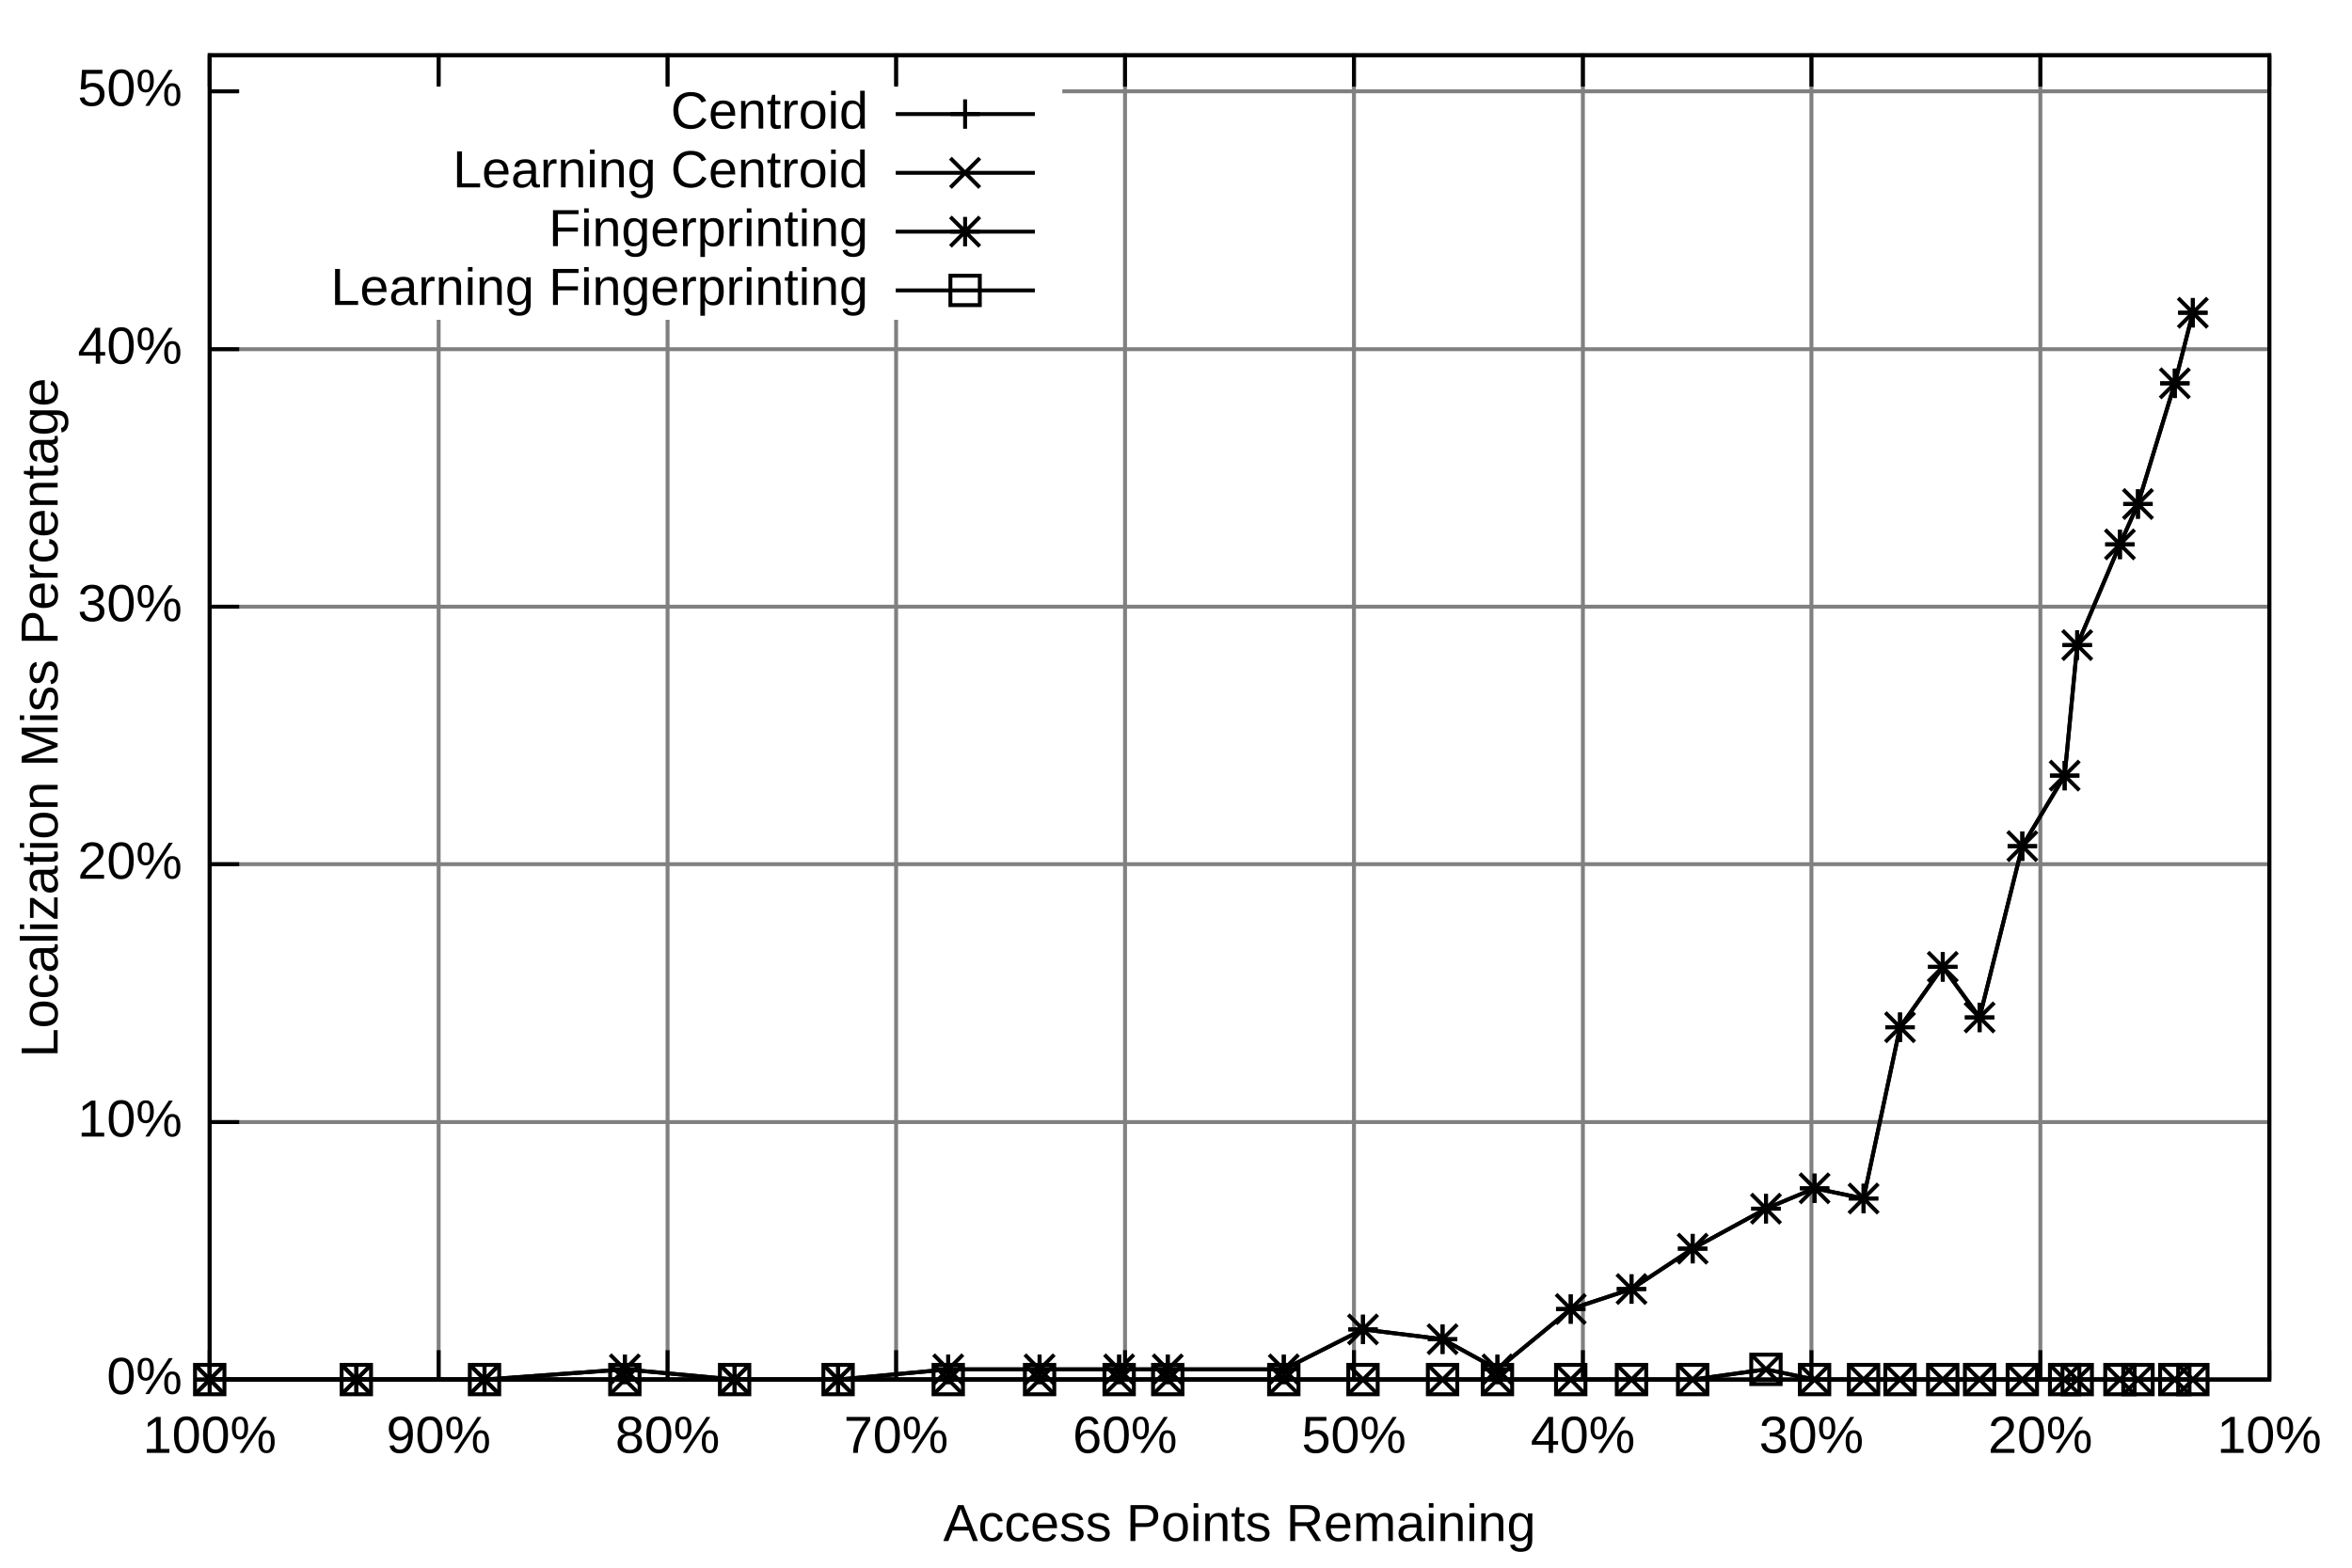
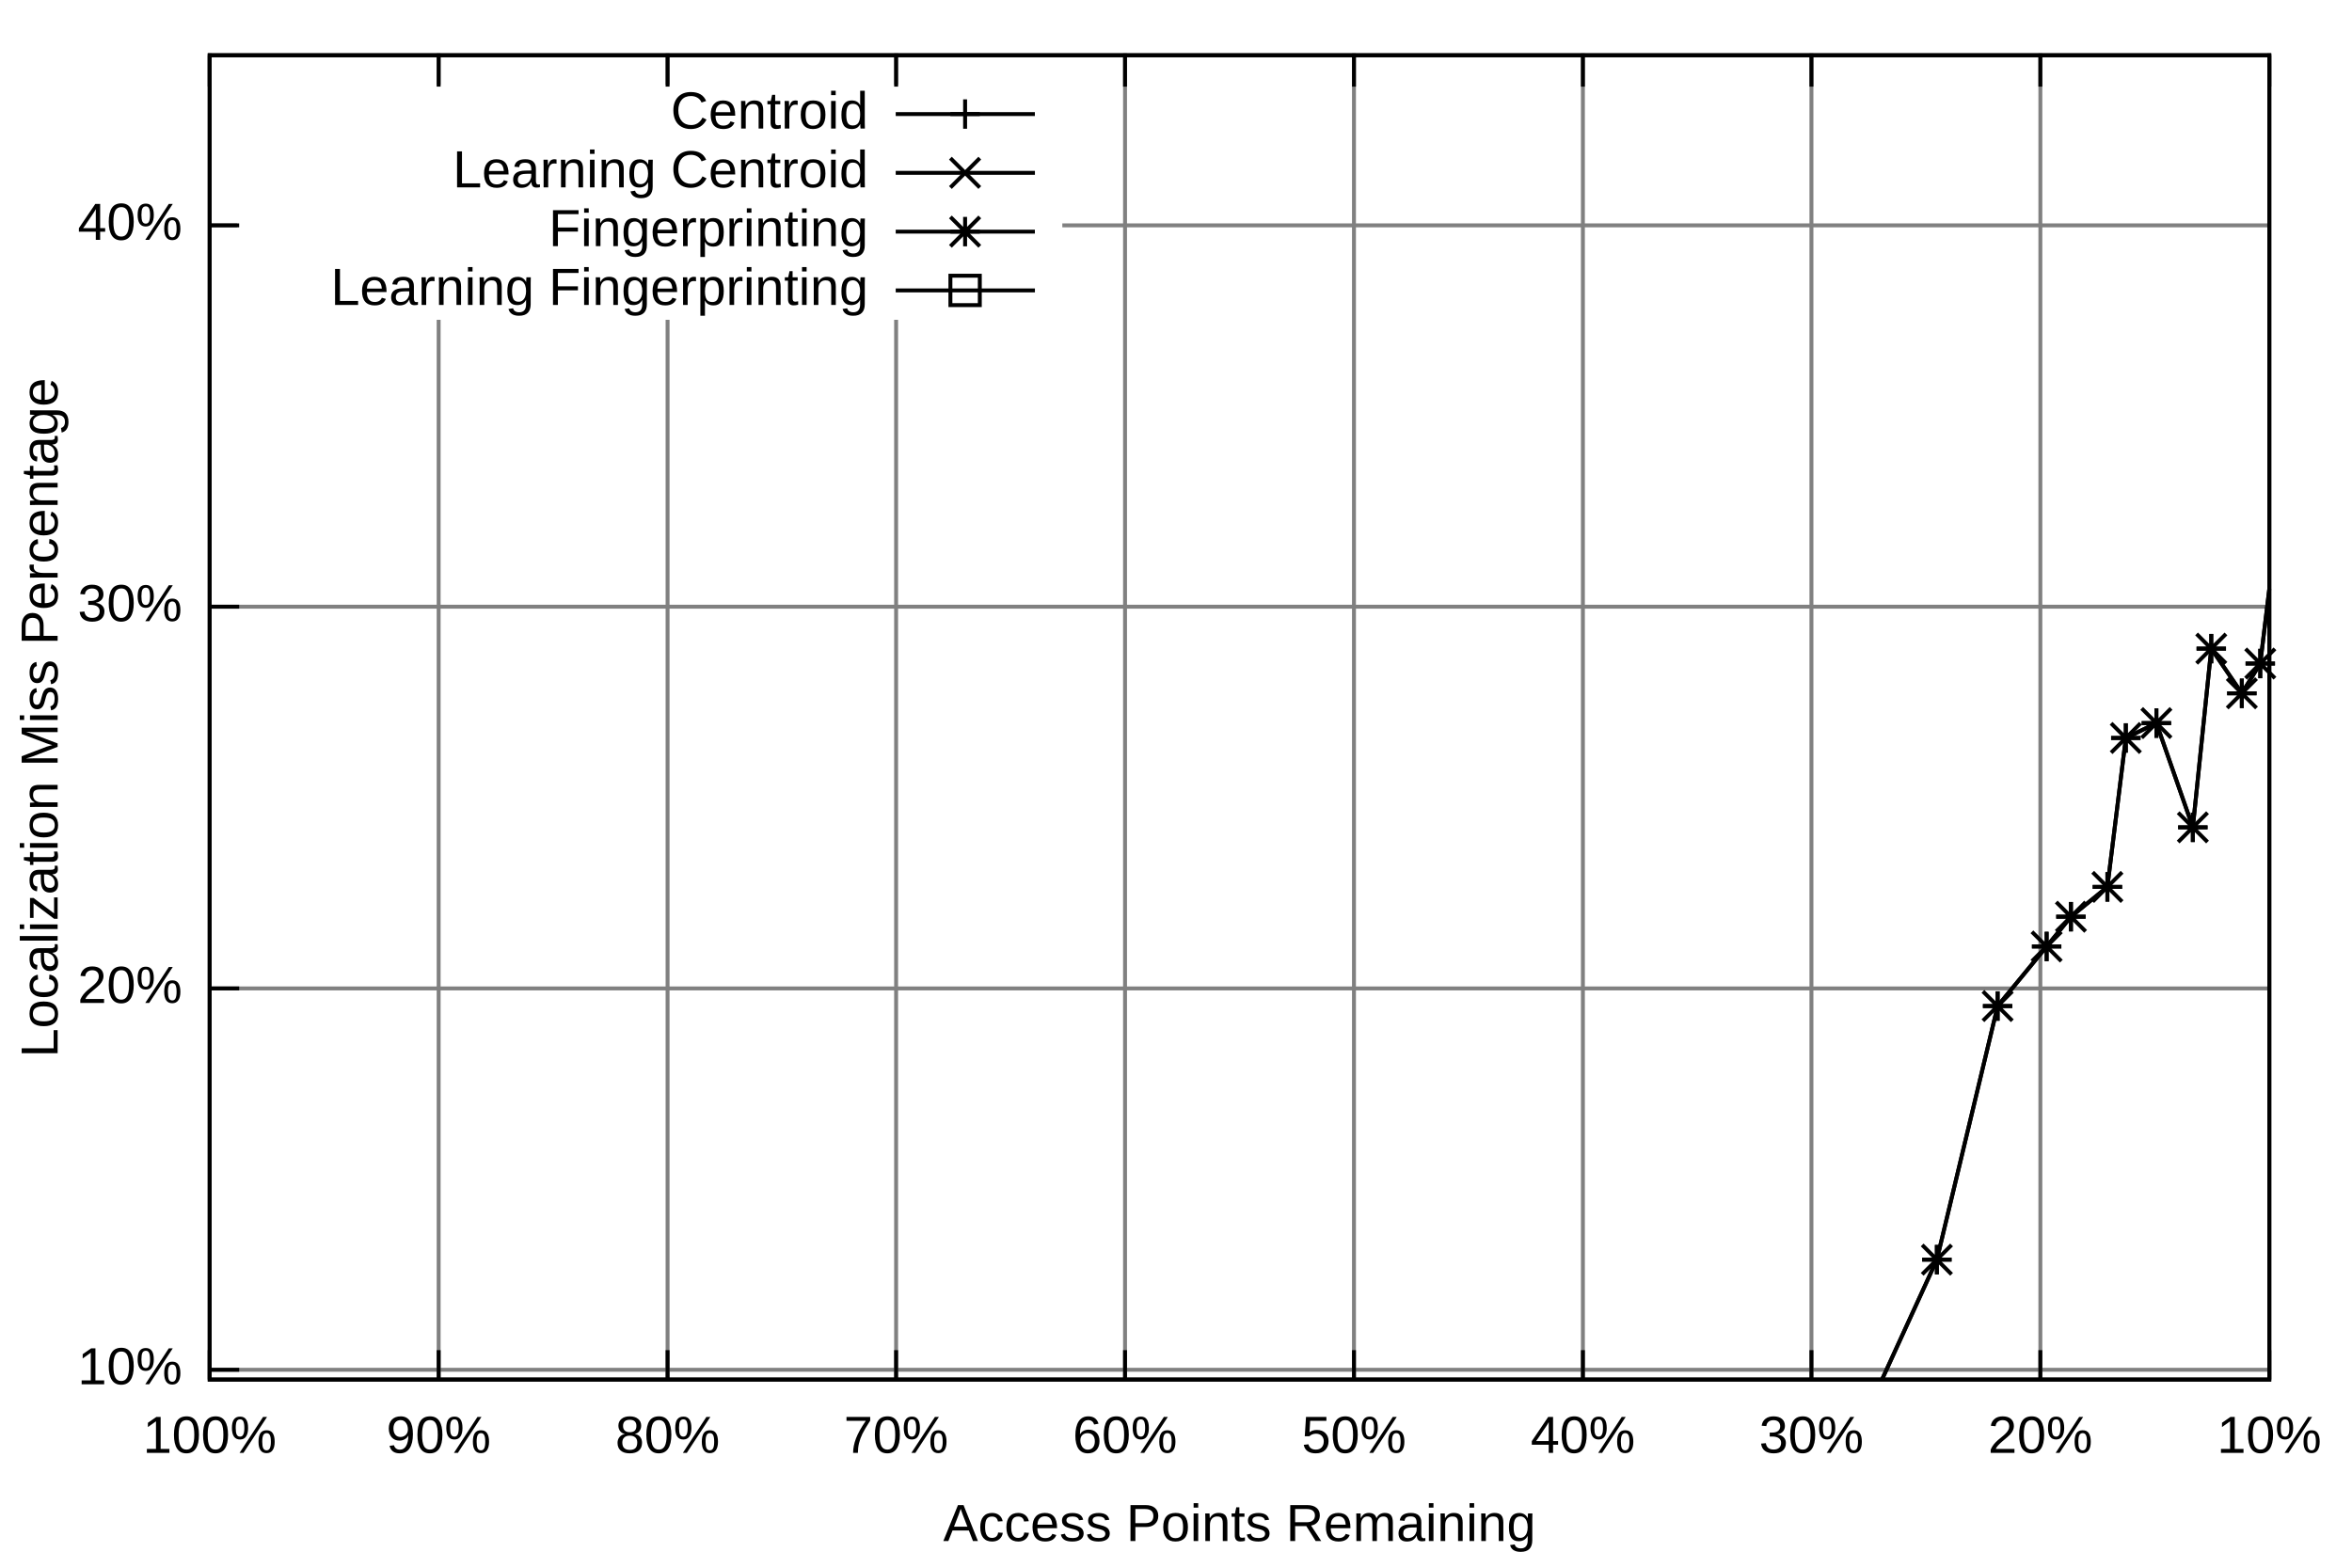
<svg xmlns="http://www.w3.org/2000/svg" xmlns:xlink="http://www.w3.org/1999/xlink" width="600" height="400" viewBox="0 0 600 400">
  <g id="gnuplot_canvas">
    <rect x="0" y="0" width="600" height="400" fill="none" />
    <defs>
      <circle id="gpDot" r="0.5" stroke-width="0.5" />
      <path id="gpPt0" stroke-width="0.267" stroke="currentColor" d="M-1,0 h2 M0,-1 v2" />
      <path id="gpPt1" stroke-width="0.267" stroke="currentColor" d="M-1,-1 L1,1 M1,-1 L-1,1" />
      <path id="gpPt2" stroke-width="0.267" stroke="currentColor" d="M-1,0 L1,0 M0,-1 L0,1 M-1,-1 L1,1 M-1,1 L1,-1" />
      <rect id="gpPt3" stroke-width="0.267" stroke="currentColor" x="-1" y="-1" width="2" height="2" />
      <rect id="gpPt4" stroke-width="0.267" stroke="currentColor" fill="currentColor" x="-1" y="-1" width="2" height="2" />
      <circle id="gpPt5" stroke-width="0.267" stroke="currentColor" cx="0" cy="0" r="1" />
      <use xlink:href="#gpPt5" id="gpPt6" fill="currentColor" stroke="none" />
      <path id="gpPt7" stroke-width="0.267" stroke="currentColor" d="M0,-1.33 L-1.33,0.67 L1.33,0.67 z" />
      <use xlink:href="#gpPt7" id="gpPt8" fill="currentColor" stroke="none" />
      <use xlink:href="#gpPt7" id="gpPt9" stroke="currentColor" transform="rotate(180)" />
      <use xlink:href="#gpPt9" id="gpPt10" fill="currentColor" stroke="none" />
      <use xlink:href="#gpPt3" id="gpPt11" stroke="currentColor" transform="rotate(45)" />
      <use xlink:href="#gpPt11" id="gpPt12" fill="currentColor" stroke="none" />
    </defs>
    <g style="fill:none; color:white; stroke:currentColor; stroke-width:1.00; stroke-linecap:butt; stroke-linejoin:miter">
</g>
    <g style="fill:none; color:black; stroke:currentColor; stroke-width:1.00; stroke-linecap:butt; stroke-linejoin:miter">
</g>
    <g style="fill:none; color:gray; stroke:currentColor; stroke-width:1.00; stroke-linecap:butt; stroke-linejoin:miter">
-       <path class="gridline" d="M53.5,352.0 L578.9,352.0  h0.01" />
-     </g>
-     <g style="fill:none; color:black; stroke:currentColor; stroke-width:1.00; stroke-linecap:butt; stroke-linejoin:miter">
-       <path d="M53.5,352.0 L61.0,352.0  h0.01" />
-       <g transform="translate(46.5,355.7)" style="stroke:none; fill:black; font-family:Arial; font-size:10.00pt; text-anchor:end">
-         <text>0%</text>
-       </g>
-     </g>
-     <g style="fill:none; color:gray; stroke:currentColor; stroke-width:1.00; stroke-linecap:butt; stroke-linejoin:miter">
-       <path class="gridline" d="M53.5,286.3 L578.9,286.3  h0.01" />
-     </g>
-     <g style="fill:none; color:black; stroke:currentColor; stroke-width:1.00; stroke-linecap:butt; stroke-linejoin:miter">
-       <path d="M53.5,286.3 L61.0,286.3  h0.01" />
-       <g transform="translate(46.5,290.0)" style="stroke:none; fill:black; font-family:Arial; font-size:10.00pt; text-anchor:end">
+       <path class="gridline" d="M53.5,349.5 L578.9,349.5  h0.01" />
+     </g>
+     <g style="fill:none; color:black; stroke:currentColor; stroke-width:1.00; stroke-linecap:butt; stroke-linejoin:miter">
+       <path d="M53.5,349.5 L61.0,349.5  h0.01" />
+       <g transform="translate(46.5,353.2)" style="stroke:none; fill:black; font-family:Arial; font-size:10.00pt; text-anchor:end">
        <text>10%</text>
      </g>
    </g>
    <g style="fill:none; color:gray; stroke:currentColor; stroke-width:1.00; stroke-linecap:butt; stroke-linejoin:miter">
-       <path class="gridline" d="M53.5,220.5 L578.9,220.5  h0.01" />
-     </g>
-     <g style="fill:none; color:black; stroke:currentColor; stroke-width:1.00; stroke-linecap:butt; stroke-linejoin:miter">
-       <path d="M53.5,220.5 L61.0,220.5  h0.01" />
-       <g transform="translate(46.5,224.2)" style="stroke:none; fill:black; font-family:Arial; font-size:10.00pt; text-anchor:end">
+       <path class="gridline" d="M53.5,252.2 L578.9,252.2  h0.01" />
+     </g>
+     <g style="fill:none; color:black; stroke:currentColor; stroke-width:1.00; stroke-linecap:butt; stroke-linejoin:miter">
+       <path d="M53.5,252.2 L61.0,252.2  h0.01" />
+       <g transform="translate(46.5,255.9)" style="stroke:none; fill:black; font-family:Arial; font-size:10.00pt; text-anchor:end">
        <text>20%</text>
      </g>
    </g>
    <g style="fill:none; color:gray; stroke:currentColor; stroke-width:1.00; stroke-linecap:butt; stroke-linejoin:miter">
      <path class="gridline" d="M53.5,154.8 L578.9,154.8  h0.01" />
    </g>
    <g style="fill:none; color:black; stroke:currentColor; stroke-width:1.00; stroke-linecap:butt; stroke-linejoin:miter">
      <path d="M53.5,154.8 L61.0,154.8  h0.01" />
      <g transform="translate(46.5,158.5)" style="stroke:none; fill:black; font-family:Arial; font-size:10.00pt; text-anchor:end">
        <text>30%</text>
      </g>
    </g>
    <g style="fill:none; color:gray; stroke:currentColor; stroke-width:1.00; stroke-linecap:butt; stroke-linejoin:miter">
-       <path class="gridline" d="M53.5,89.1 L578.9,89.1  h0.01" />
-     </g>
-     <g style="fill:none; color:black; stroke:currentColor; stroke-width:1.00; stroke-linecap:butt; stroke-linejoin:miter">
-       <path d="M53.5,89.1 L61.0,89.1  h0.01" />
-       <g transform="translate(46.5,92.8)" style="stroke:none; fill:black; font-family:Arial; font-size:10.00pt; text-anchor:end">
+       <path class="gridline" d="M53.5,57.5 L60.5,57.5 M271.0,57.5 L578.9,57.5  h0.01" />
+     </g>
+     <g style="fill:none; color:black; stroke:currentColor; stroke-width:1.00; stroke-linecap:butt; stroke-linejoin:miter">
+       <path d="M53.5,57.5 L61.0,57.5  h0.01" />
+       <g transform="translate(46.5,61.2)" style="stroke:none; fill:black; font-family:Arial; font-size:10.00pt; text-anchor:end">
        <text>40%</text>
-       </g>
-     </g>
-     <g style="fill:none; color:gray; stroke:currentColor; stroke-width:1.00; stroke-linecap:butt; stroke-linejoin:miter">
-       <path class="gridline" d="M53.5,23.3 L60.5,23.3 M271.0,23.3 L578.9,23.3  h0.01" />
-     </g>
-     <g style="fill:none; color:black; stroke:currentColor; stroke-width:1.00; stroke-linecap:butt; stroke-linejoin:miter">
-       <path d="M53.5,23.3 L61.0,23.3  h0.01" />
-       <g transform="translate(46.5,27.0)" style="stroke:none; fill:black; font-family:Arial; font-size:10.00pt; text-anchor:end">
-         <text>50%</text>
      </g>
    </g>
    <g style="fill:none; color:gray; stroke:currentColor; stroke-width:1.00; stroke-linecap:butt; stroke-linejoin:miter">
      <path class="gridline" d="M578.9,352.0 L578.9,14.1  h0.01" />
    </g>
    <g style="fill:none; color:black; stroke:currentColor; stroke-width:1.00; stroke-linecap:butt; stroke-linejoin:miter">
      <path d="M578.9,352.0 L578.9,344.5 M578.9,14.1 L578.9,21.6  h0.01" />
      <g transform="translate(578.9,370.7)" style="stroke:none; fill:black; font-family:Arial; font-size:10.00pt; text-anchor:middle">
        <text>10%</text>
      </g>
    </g>
    <g style="fill:none; color:gray; stroke:currentColor; stroke-width:1.00; stroke-linecap:butt; stroke-linejoin:miter">
      <path class="gridline" d="M520.5,352.0 L520.5,14.1  h0.01" />
    </g>
    <g style="fill:none; color:black; stroke:currentColor; stroke-width:1.00; stroke-linecap:butt; stroke-linejoin:miter">
      <path d="M520.5,352.0 L520.5,344.5 M520.5,14.1 L520.5,21.6  h0.01" />
      <g transform="translate(520.5,370.7)" style="stroke:none; fill:black; font-family:Arial; font-size:10.00pt; text-anchor:middle">
        <text>20%</text>
      </g>
    </g>
    <g style="fill:none; color:gray; stroke:currentColor; stroke-width:1.00; stroke-linecap:butt; stroke-linejoin:miter">
      <path class="gridline" d="M462.1,352.0 L462.1,14.1  h0.01" />
    </g>
    <g style="fill:none; color:black; stroke:currentColor; stroke-width:1.00; stroke-linecap:butt; stroke-linejoin:miter">
      <path d="M462.1,352.0 L462.1,344.5 M462.1,14.1 L462.1,21.6  h0.01" />
      <g transform="translate(462.1,370.7)" style="stroke:none; fill:black; font-family:Arial; font-size:10.00pt; text-anchor:middle">
        <text>30%</text>
      </g>
    </g>
    <g style="fill:none; color:gray; stroke:currentColor; stroke-width:1.00; stroke-linecap:butt; stroke-linejoin:miter">
      <path class="gridline" d="M403.8,352.0 L403.8,14.1  h0.01" />
    </g>
    <g style="fill:none; color:black; stroke:currentColor; stroke-width:1.00; stroke-linecap:butt; stroke-linejoin:miter">
      <path d="M403.8,352.0 L403.8,344.5 M403.8,14.1 L403.8,21.6  h0.01" />
      <g transform="translate(403.8,370.7)" style="stroke:none; fill:black; font-family:Arial; font-size:10.00pt; text-anchor:middle">
        <text>40%</text>
      </g>
    </g>
    <g style="fill:none; color:gray; stroke:currentColor; stroke-width:1.00; stroke-linecap:butt; stroke-linejoin:miter">
      <path class="gridline" d="M345.4,352.0 L345.4,14.1  h0.01" />
    </g>
    <g style="fill:none; color:black; stroke:currentColor; stroke-width:1.00; stroke-linecap:butt; stroke-linejoin:miter">
      <path d="M345.4,352.0 L345.4,344.5 M345.4,14.1 L345.4,21.6  h0.01" />
      <g transform="translate(345.4,370.7)" style="stroke:none; fill:black; font-family:Arial; font-size:10.00pt; text-anchor:middle">
        <text>50%</text>
      </g>
    </g>
    <g style="fill:none; color:gray; stroke:currentColor; stroke-width:1.00; stroke-linecap:butt; stroke-linejoin:miter">
      <path class="gridline" d="M287.0,352.0 L287.0,14.1  h0.01" />
    </g>
    <g style="fill:none; color:black; stroke:currentColor; stroke-width:1.00; stroke-linecap:butt; stroke-linejoin:miter">
      <path d="M287.0,352.0 L287.0,344.5 M287.0,14.1 L287.0,21.6  h0.01" />
      <g transform="translate(287.0,370.7)" style="stroke:none; fill:black; font-family:Arial; font-size:10.00pt; text-anchor:middle">
        <text>60%</text>
      </g>
    </g>
    <g style="fill:none; color:gray; stroke:currentColor; stroke-width:1.00; stroke-linecap:butt; stroke-linejoin:miter">
      <path class="gridline" d="M228.6,352.0 L228.6,81.6 M228.6,21.6 L228.6,14.1  h0.01" />
    </g>
    <g style="fill:none; color:black; stroke:currentColor; stroke-width:1.00; stroke-linecap:butt; stroke-linejoin:miter">
      <path d="M228.6,352.0 L228.6,344.5 M228.6,14.1 L228.6,21.6  h0.01" />
      <g transform="translate(228.6,370.7)" style="stroke:none; fill:black; font-family:Arial; font-size:10.00pt; text-anchor:middle">
        <text>70%</text>
      </g>
    </g>
    <g style="fill:none; color:gray; stroke:currentColor; stroke-width:1.00; stroke-linecap:butt; stroke-linejoin:miter">
      <path class="gridline" d="M170.3,352.0 L170.3,81.6 M170.3,21.6 L170.3,14.1  h0.01" />
    </g>
    <g style="fill:none; color:black; stroke:currentColor; stroke-width:1.00; stroke-linecap:butt; stroke-linejoin:miter">
      <path d="M170.3,352.0 L170.3,344.5 M170.3,14.1 L170.3,21.6  h0.01" />
      <g transform="translate(170.3,370.7)" style="stroke:none; fill:black; font-family:Arial; font-size:10.00pt; text-anchor:middle">
        <text>80%</text>
      </g>
    </g>
    <g style="fill:none; color:gray; stroke:currentColor; stroke-width:1.00; stroke-linecap:butt; stroke-linejoin:miter">
      <path class="gridline" d="M111.9,352.0 L111.9,81.6 M111.9,21.6 L111.9,14.1  h0.01" />
    </g>
    <g style="fill:none; color:black; stroke:currentColor; stroke-width:1.00; stroke-linecap:butt; stroke-linejoin:miter">
      <path d="M111.9,352.0 L111.9,344.5 M111.9,14.1 L111.9,21.6  h0.01" />
      <g transform="translate(111.9,370.7)" style="stroke:none; fill:black; font-family:Arial; font-size:10.00pt; text-anchor:middle">
        <text>90%</text>
      </g>
    </g>
    <g style="fill:none; color:gray; stroke:currentColor; stroke-width:1.00; stroke-linecap:butt; stroke-linejoin:miter">
      <path class="gridline" d="M53.5,352.0 L53.5,14.1  h0.01" />
    </g>
    <g style="fill:none; color:black; stroke:currentColor; stroke-width:1.00; stroke-linecap:butt; stroke-linejoin:miter">
      <path d="M53.5,352.0 L53.5,344.5 M53.5,14.1 L53.5,21.6  h0.01" />
      <g transform="translate(53.5,370.7)" style="stroke:none; fill:black; font-family:Arial; font-size:10.00pt; text-anchor:middle">
        <text>100%</text>
      </g>
      <path d="M53.5,14.1 L53.5,352.0 L578.9,352.0 L578.9,14.1 L53.5,14.1 Z  h0.01" />
      <g transform="translate(14.7,183.1) rotate(270)" style="stroke:none; fill:black; font-family:Arial; font-size:10.00pt; text-anchor:middle">
        <text>Localization Miss Percentage</text>
      </g>
      <g transform="translate(316.2,393.2)" style="stroke:none; fill:black; font-family:Arial; font-size:10.00pt; text-anchor:middle">
        <text>Access Points Remaining</text>
      </g>
    </g>
    <g id="gnuplot_plot_1">
      <g style="fill:none; color:red; stroke:currentColor; stroke-width:1.00; stroke-linecap:butt; stroke-linejoin:miter">
        <g transform="translate(221.5,32.8)" style="stroke:none; fill:black; font-family:Arial; font-size:10.00pt; text-anchor:end">
          <text>Centroid</text>
        </g>
-         <path stroke="rgb(  0,   0,   0)" d="M228.5,29.1 L264.0,29.1 M53.5,352.0 L90.9,352.0 L123.6,352.0 L159.4,349.4 L187.4,352.0 L213.8,352.0    L241.9,349.4 L265.2,349.4 L285.5,349.4 L297.9,349.4 L327.5,349.4 L347.7,339.2 L368.0,341.7 L382.0,349.4    L400.7,334.0 L416.2,328.9 L431.8,318.6 L450.5,308.4 L462.9,303.2 L475.4,305.8 L484.7,262.1 L495.6,246.7    L505.0,259.6 L515.9,215.9 L526.7,197.9 L529.9,164.6 L540.8,138.9 L545.4,128.6 L554.8,97.8 L559.4,79.8     h0.01" />
-         <use xlink:href="#gpPt0" transform="translate(53.5,352.0) scale(3.75)" color="rgb(  0,   0,   0)" />
-         <use xlink:href="#gpPt0" transform="translate(90.9,352.0) scale(3.75)" color="rgb(  0,   0,   0)" />
-         <use xlink:href="#gpPt0" transform="translate(123.6,352.0) scale(3.75)" color="rgb(  0,   0,   0)" />
-         <use xlink:href="#gpPt0" transform="translate(159.4,349.4) scale(3.75)" color="rgb(  0,   0,   0)" />
-         <use xlink:href="#gpPt0" transform="translate(187.4,352.0) scale(3.75)" color="rgb(  0,   0,   0)" />
-         <use xlink:href="#gpPt0" transform="translate(213.8,352.0) scale(3.75)" color="rgb(  0,   0,   0)" />
-         <use xlink:href="#gpPt0" transform="translate(241.9,349.4) scale(3.75)" color="rgb(  0,   0,   0)" />
-         <use xlink:href="#gpPt0" transform="translate(265.2,349.4) scale(3.75)" color="rgb(  0,   0,   0)" />
-         <use xlink:href="#gpPt0" transform="translate(285.5,349.4) scale(3.75)" color="rgb(  0,   0,   0)" />
-         <use xlink:href="#gpPt0" transform="translate(297.9,349.4) scale(3.75)" color="rgb(  0,   0,   0)" />
-         <use xlink:href="#gpPt0" transform="translate(327.5,349.4) scale(3.75)" color="rgb(  0,   0,   0)" />
-         <use xlink:href="#gpPt0" transform="translate(347.7,339.2) scale(3.75)" color="rgb(  0,   0,   0)" />
-         <use xlink:href="#gpPt0" transform="translate(368.0,341.7) scale(3.75)" color="rgb(  0,   0,   0)" />
-         <use xlink:href="#gpPt0" transform="translate(382.0,349.4) scale(3.75)" color="rgb(  0,   0,   0)" />
-         <use xlink:href="#gpPt0" transform="translate(400.7,334.0) scale(3.75)" color="rgb(  0,   0,   0)" />
-         <use xlink:href="#gpPt0" transform="translate(416.2,328.9) scale(3.75)" color="rgb(  0,   0,   0)" />
-         <use xlink:href="#gpPt0" transform="translate(431.8,318.6) scale(3.75)" color="rgb(  0,   0,   0)" />
-         <use xlink:href="#gpPt0" transform="translate(450.5,308.4) scale(3.75)" color="rgb(  0,   0,   0)" />
-         <use xlink:href="#gpPt0" transform="translate(462.9,303.2) scale(3.75)" color="rgb(  0,   0,   0)" />
-         <use xlink:href="#gpPt0" transform="translate(475.4,305.8) scale(3.75)" color="rgb(  0,   0,   0)" />
-         <use xlink:href="#gpPt0" transform="translate(484.7,262.1) scale(3.75)" color="rgb(  0,   0,   0)" />
-         <use xlink:href="#gpPt0" transform="translate(495.6,246.7) scale(3.75)" color="rgb(  0,   0,   0)" />
-         <use xlink:href="#gpPt0" transform="translate(505.0,259.6) scale(3.75)" color="rgb(  0,   0,   0)" />
-         <use xlink:href="#gpPt0" transform="translate(515.9,215.9) scale(3.75)" color="rgb(  0,   0,   0)" />
-         <use xlink:href="#gpPt0" transform="translate(526.7,197.9) scale(3.75)" color="rgb(  0,   0,   0)" />
-         <use xlink:href="#gpPt0" transform="translate(529.9,164.6) scale(3.75)" color="rgb(  0,   0,   0)" />
-         <use xlink:href="#gpPt0" transform="translate(540.8,138.9) scale(3.75)" color="rgb(  0,   0,   0)" />
-         <use xlink:href="#gpPt0" transform="translate(545.4,128.6) scale(3.75)" color="rgb(  0,   0,   0)" />
-         <use xlink:href="#gpPt0" transform="translate(554.8,97.8) scale(3.75)" color="rgb(  0,   0,   0)" />
-         <use xlink:href="#gpPt0" transform="translate(559.4,79.8) scale(3.75)" color="rgb(  0,   0,   0)" />
+         <path stroke="rgb(  0,   0,   0)" d="M228.5,29.1 L264.0,29.1 M480.1,352.0 L494.1,321.4 L509.6,256.7 L522.1,241.5 L528.3,233.9 L537.6,226.3    L542.3,188.3 L550.1,184.5 L559.4,211.1 L564.1,165.5 L571.9,176.9 L576.6,169.3 L578.9,150.3  h0.01" />
+         <use xlink:href="#gpPt0" transform="translate(494.1,321.4) scale(3.75)" color="rgb(  0,   0,   0)" />
+         <use xlink:href="#gpPt0" transform="translate(509.6,256.7) scale(3.75)" color="rgb(  0,   0,   0)" />
+         <use xlink:href="#gpPt0" transform="translate(522.1,241.5) scale(3.75)" color="rgb(  0,   0,   0)" />
+         <use xlink:href="#gpPt0" transform="translate(528.3,233.9) scale(3.75)" color="rgb(  0,   0,   0)" />
+         <use xlink:href="#gpPt0" transform="translate(537.6,226.3) scale(3.75)" color="rgb(  0,   0,   0)" />
+         <use xlink:href="#gpPt0" transform="translate(542.3,188.3) scale(3.75)" color="rgb(  0,   0,   0)" />
+         <use xlink:href="#gpPt0" transform="translate(550.1,184.5) scale(3.75)" color="rgb(  0,   0,   0)" />
+         <use xlink:href="#gpPt0" transform="translate(559.4,211.1) scale(3.75)" color="rgb(  0,   0,   0)" />
+         <use xlink:href="#gpPt0" transform="translate(564.1,165.5) scale(3.75)" color="rgb(  0,   0,   0)" />
+         <use xlink:href="#gpPt0" transform="translate(571.9,176.9) scale(3.75)" color="rgb(  0,   0,   0)" />
+         <use xlink:href="#gpPt0" transform="translate(576.6,169.3) scale(3.75)" color="rgb(  0,   0,   0)" />
        <use xlink:href="#gpPt0" transform="translate(246.2,29.1) scale(3.75)" color="rgb(  0,   0,   0)" />
      </g>
    </g>
    <g id="gnuplot_plot_2">
      <g style="fill:none; color:green; stroke:currentColor; stroke-width:1.00; stroke-linecap:butt; stroke-linejoin:miter">
        <g transform="translate(221.5,47.8)" style="stroke:none; fill:black; font-family:Arial; font-size:10.00pt; text-anchor:end">
          <text>Learning Centroid</text>
        </g>
-         <path stroke="rgb(  0,   0,   0)" d="M228.5,44.1 L264.0,44.1 M53.5,352.0 L90.9,352.0 L123.6,352.0 L159.4,352.0 L187.4,352.0 L213.8,352.0    L241.9,352.0 L265.2,352.0 L285.5,352.0 L297.9,352.0 L327.5,352.0 L347.7,352.0 L368.0,352.0 L382.0,352.0    L400.7,352.0 L416.2,352.0 L431.8,352.0 L450.5,349.4 L462.9,352.0 L475.4,352.0 L484.7,352.0 L495.6,352.0    L505.0,352.0 L515.9,352.0 L526.7,352.0 L529.9,352.0 L540.8,352.0 L545.4,352.0 L554.8,352.0 L559.4,352.0     h0.01" />
-         <use xlink:href="#gpPt1" transform="translate(53.5,352.0) scale(3.75)" color="rgb(  0,   0,   0)" />
-         <use xlink:href="#gpPt1" transform="translate(90.9,352.0) scale(3.75)" color="rgb(  0,   0,   0)" />
-         <use xlink:href="#gpPt1" transform="translate(123.6,352.0) scale(3.75)" color="rgb(  0,   0,   0)" />
-         <use xlink:href="#gpPt1" transform="translate(159.4,352.0) scale(3.75)" color="rgb(  0,   0,   0)" />
-         <use xlink:href="#gpPt1" transform="translate(187.4,352.0) scale(3.75)" color="rgb(  0,   0,   0)" />
-         <use xlink:href="#gpPt1" transform="translate(213.8,352.0) scale(3.75)" color="rgb(  0,   0,   0)" />
-         <use xlink:href="#gpPt1" transform="translate(241.9,352.0) scale(3.75)" color="rgb(  0,   0,   0)" />
-         <use xlink:href="#gpPt1" transform="translate(265.2,352.0) scale(3.75)" color="rgb(  0,   0,   0)" />
-         <use xlink:href="#gpPt1" transform="translate(285.5,352.0) scale(3.75)" color="rgb(  0,   0,   0)" />
-         <use xlink:href="#gpPt1" transform="translate(297.9,352.0) scale(3.75)" color="rgb(  0,   0,   0)" />
-         <use xlink:href="#gpPt1" transform="translate(327.5,352.0) scale(3.75)" color="rgb(  0,   0,   0)" />
-         <use xlink:href="#gpPt1" transform="translate(347.7,352.0) scale(3.75)" color="rgb(  0,   0,   0)" />
-         <use xlink:href="#gpPt1" transform="translate(368.0,352.0) scale(3.75)" color="rgb(  0,   0,   0)" />
-         <use xlink:href="#gpPt1" transform="translate(382.0,352.0) scale(3.75)" color="rgb(  0,   0,   0)" />
-         <use xlink:href="#gpPt1" transform="translate(400.7,352.0) scale(3.75)" color="rgb(  0,   0,   0)" />
-         <use xlink:href="#gpPt1" transform="translate(416.2,352.0) scale(3.75)" color="rgb(  0,   0,   0)" />
-         <use xlink:href="#gpPt1" transform="translate(431.8,352.0) scale(3.75)" color="rgb(  0,   0,   0)" />
-         <use xlink:href="#gpPt1" transform="translate(450.5,349.4) scale(3.75)" color="rgb(  0,   0,   0)" />
-         <use xlink:href="#gpPt1" transform="translate(462.9,352.0) scale(3.75)" color="rgb(  0,   0,   0)" />
-         <use xlink:href="#gpPt1" transform="translate(475.4,352.0) scale(3.75)" color="rgb(  0,   0,   0)" />
-         <use xlink:href="#gpPt1" transform="translate(484.7,352.0) scale(3.75)" color="rgb(  0,   0,   0)" />
-         <use xlink:href="#gpPt1" transform="translate(495.6,352.0) scale(3.75)" color="rgb(  0,   0,   0)" />
-         <use xlink:href="#gpPt1" transform="translate(505.0,352.0) scale(3.75)" color="rgb(  0,   0,   0)" />
-         <use xlink:href="#gpPt1" transform="translate(515.9,352.0) scale(3.75)" color="rgb(  0,   0,   0)" />
-         <use xlink:href="#gpPt1" transform="translate(526.7,352.0) scale(3.75)" color="rgb(  0,   0,   0)" />
-         <use xlink:href="#gpPt1" transform="translate(529.9,352.0) scale(3.75)" color="rgb(  0,   0,   0)" />
-         <use xlink:href="#gpPt1" transform="translate(540.8,352.0) scale(3.75)" color="rgb(  0,   0,   0)" />
-         <use xlink:href="#gpPt1" transform="translate(545.4,352.0) scale(3.75)" color="rgb(  0,   0,   0)" />
-         <use xlink:href="#gpPt1" transform="translate(554.8,352.0) scale(3.75)" color="rgb(  0,   0,   0)" />
-         <use xlink:href="#gpPt1" transform="translate(559.4,352.0) scale(3.75)" color="rgb(  0,   0,   0)" />
+         <path stroke="rgb(  0,   0,   0)" d="M228.5,44.1 L264.0,44.1  h0.01" />
        <use xlink:href="#gpPt1" transform="translate(246.2,44.1) scale(3.75)" color="rgb(  0,   0,   0)" />
      </g>
    </g>
    <g id="gnuplot_plot_3">
      <g style="fill:none; color:blue; stroke:currentColor; stroke-width:1.00; stroke-linecap:butt; stroke-linejoin:miter">
        <g transform="translate(221.5,62.8)" style="stroke:none; fill:black; font-family:Arial; font-size:10.00pt; text-anchor:end">
          <text>Fingerprinting</text>
        </g>
-         <path stroke="rgb(  0,   0,   0)" d="M228.5,59.1 L264.0,59.1 M53.5,352.0 L90.9,352.0 L123.6,352.0 L159.4,349.4 L187.4,352.0 L213.8,352.0    L241.9,349.4 L265.2,349.4 L285.5,349.4 L297.9,349.4 L327.5,349.4 L347.7,339.2 L368.0,341.7 L382.0,349.4    L400.7,334.0 L416.2,328.9 L431.8,318.6 L450.5,308.4 L462.9,303.2 L475.4,305.8 L484.7,262.1 L495.6,246.7    L505.0,259.6 L515.9,215.9 L526.7,197.9 L529.9,164.6 L540.8,138.9 L545.4,128.6 L554.8,97.8 L559.4,79.8     h0.01" />
-         <use xlink:href="#gpPt2" transform="translate(53.5,352.0) scale(3.75)" color="rgb(  0,   0,   0)" />
-         <use xlink:href="#gpPt2" transform="translate(90.9,352.0) scale(3.75)" color="rgb(  0,   0,   0)" />
-         <use xlink:href="#gpPt2" transform="translate(123.6,352.0) scale(3.75)" color="rgb(  0,   0,   0)" />
-         <use xlink:href="#gpPt2" transform="translate(159.4,349.4) scale(3.75)" color="rgb(  0,   0,   0)" />
-         <use xlink:href="#gpPt2" transform="translate(187.4,352.0) scale(3.75)" color="rgb(  0,   0,   0)" />
-         <use xlink:href="#gpPt2" transform="translate(213.8,352.0) scale(3.75)" color="rgb(  0,   0,   0)" />
-         <use xlink:href="#gpPt2" transform="translate(241.9,349.4) scale(3.75)" color="rgb(  0,   0,   0)" />
-         <use xlink:href="#gpPt2" transform="translate(265.2,349.4) scale(3.75)" color="rgb(  0,   0,   0)" />
-         <use xlink:href="#gpPt2" transform="translate(285.5,349.4) scale(3.75)" color="rgb(  0,   0,   0)" />
-         <use xlink:href="#gpPt2" transform="translate(297.9,349.4) scale(3.75)" color="rgb(  0,   0,   0)" />
-         <use xlink:href="#gpPt2" transform="translate(327.5,349.4) scale(3.75)" color="rgb(  0,   0,   0)" />
-         <use xlink:href="#gpPt2" transform="translate(347.7,339.2) scale(3.75)" color="rgb(  0,   0,   0)" />
-         <use xlink:href="#gpPt2" transform="translate(368.0,341.7) scale(3.75)" color="rgb(  0,   0,   0)" />
-         <use xlink:href="#gpPt2" transform="translate(382.0,349.4) scale(3.75)" color="rgb(  0,   0,   0)" />
-         <use xlink:href="#gpPt2" transform="translate(400.7,334.0) scale(3.75)" color="rgb(  0,   0,   0)" />
-         <use xlink:href="#gpPt2" transform="translate(416.2,328.9) scale(3.75)" color="rgb(  0,   0,   0)" />
-         <use xlink:href="#gpPt2" transform="translate(431.8,318.6) scale(3.75)" color="rgb(  0,   0,   0)" />
-         <use xlink:href="#gpPt2" transform="translate(450.5,308.4) scale(3.75)" color="rgb(  0,   0,   0)" />
-         <use xlink:href="#gpPt2" transform="translate(462.9,303.2) scale(3.75)" color="rgb(  0,   0,   0)" />
-         <use xlink:href="#gpPt2" transform="translate(475.4,305.8) scale(3.75)" color="rgb(  0,   0,   0)" />
-         <use xlink:href="#gpPt2" transform="translate(484.7,262.1) scale(3.75)" color="rgb(  0,   0,   0)" />
-         <use xlink:href="#gpPt2" transform="translate(495.6,246.7) scale(3.75)" color="rgb(  0,   0,   0)" />
-         <use xlink:href="#gpPt2" transform="translate(505.0,259.6) scale(3.75)" color="rgb(  0,   0,   0)" />
-         <use xlink:href="#gpPt2" transform="translate(515.9,215.9) scale(3.75)" color="rgb(  0,   0,   0)" />
-         <use xlink:href="#gpPt2" transform="translate(526.7,197.9) scale(3.75)" color="rgb(  0,   0,   0)" />
-         <use xlink:href="#gpPt2" transform="translate(529.9,164.6) scale(3.75)" color="rgb(  0,   0,   0)" />
-         <use xlink:href="#gpPt2" transform="translate(540.8,138.9) scale(3.75)" color="rgb(  0,   0,   0)" />
-         <use xlink:href="#gpPt2" transform="translate(545.4,128.6) scale(3.75)" color="rgb(  0,   0,   0)" />
-         <use xlink:href="#gpPt2" transform="translate(554.8,97.8) scale(3.75)" color="rgb(  0,   0,   0)" />
-         <use xlink:href="#gpPt2" transform="translate(559.4,79.8) scale(3.75)" color="rgb(  0,   0,   0)" />
+         <path stroke="rgb(  0,   0,   0)" d="M228.5,59.1 L264.0,59.1 M480.1,352.0 L494.1,321.4 L509.6,256.7 L522.1,241.5 L528.3,233.9 L537.6,226.3    L542.3,188.3 L550.1,184.5 L559.4,211.1 L564.1,165.5 L571.9,176.9 L576.6,169.3 L578.9,150.3  h0.01" />
+         <use xlink:href="#gpPt2" transform="translate(494.1,321.4) scale(3.75)" color="rgb(  0,   0,   0)" />
+         <use xlink:href="#gpPt2" transform="translate(509.6,256.7) scale(3.75)" color="rgb(  0,   0,   0)" />
+         <use xlink:href="#gpPt2" transform="translate(522.1,241.5) scale(3.75)" color="rgb(  0,   0,   0)" />
+         <use xlink:href="#gpPt2" transform="translate(528.3,233.9) scale(3.75)" color="rgb(  0,   0,   0)" />
+         <use xlink:href="#gpPt2" transform="translate(537.6,226.3) scale(3.75)" color="rgb(  0,   0,   0)" />
+         <use xlink:href="#gpPt2" transform="translate(542.3,188.3) scale(3.75)" color="rgb(  0,   0,   0)" />
+         <use xlink:href="#gpPt2" transform="translate(550.1,184.5) scale(3.75)" color="rgb(  0,   0,   0)" />
+         <use xlink:href="#gpPt2" transform="translate(559.4,211.1) scale(3.75)" color="rgb(  0,   0,   0)" />
+         <use xlink:href="#gpPt2" transform="translate(564.1,165.5) scale(3.75)" color="rgb(  0,   0,   0)" />
+         <use xlink:href="#gpPt2" transform="translate(571.9,176.9) scale(3.75)" color="rgb(  0,   0,   0)" />
+         <use xlink:href="#gpPt2" transform="translate(576.6,169.3) scale(3.75)" color="rgb(  0,   0,   0)" />
        <use xlink:href="#gpPt2" transform="translate(246.2,59.1) scale(3.75)" color="rgb(  0,   0,   0)" />
      </g>
    </g>
    <g id="gnuplot_plot_4">
      <g style="fill:none; color:cyan; stroke:currentColor; stroke-width:1.00; stroke-linecap:butt; stroke-linejoin:miter">
        <g transform="translate(221.5,77.8)" style="stroke:none; fill:black; font-family:Arial; font-size:10.00pt; text-anchor:end">
          <text>Learning Fingerprinting</text>
        </g>
-         <path stroke="rgb(  0,   0,   0)" d="M228.5,74.1 L264.0,74.1 M53.5,352.0 L90.9,352.0 L123.6,352.0 L159.4,352.0 L187.4,352.0 L213.8,352.0    L241.9,352.0 L265.2,352.0 L285.5,352.0 L297.9,352.0 L327.5,352.0 L347.7,352.0 L368.0,352.0 L382.0,352.0    L400.7,352.0 L416.2,352.0 L431.8,352.0 L450.5,349.4 L462.9,352.0 L475.4,352.0 L484.7,352.0 L495.6,352.0    L505.0,352.0 L515.9,352.0 L526.7,352.0 L529.9,352.0 L540.8,352.0 L545.4,352.0 L554.8,352.0 L559.4,352.0     h0.01" />
-         <use xlink:href="#gpPt3" transform="translate(53.5,352.0) scale(3.75)" color="rgb(  0,   0,   0)" />
-         <use xlink:href="#gpPt3" transform="translate(90.9,352.0) scale(3.75)" color="rgb(  0,   0,   0)" />
-         <use xlink:href="#gpPt3" transform="translate(123.6,352.0) scale(3.75)" color="rgb(  0,   0,   0)" />
-         <use xlink:href="#gpPt3" transform="translate(159.4,352.0) scale(3.75)" color="rgb(  0,   0,   0)" />
-         <use xlink:href="#gpPt3" transform="translate(187.4,352.0) scale(3.75)" color="rgb(  0,   0,   0)" />
-         <use xlink:href="#gpPt3" transform="translate(213.8,352.0) scale(3.75)" color="rgb(  0,   0,   0)" />
-         <use xlink:href="#gpPt3" transform="translate(241.9,352.0) scale(3.75)" color="rgb(  0,   0,   0)" />
-         <use xlink:href="#gpPt3" transform="translate(265.2,352.0) scale(3.75)" color="rgb(  0,   0,   0)" />
-         <use xlink:href="#gpPt3" transform="translate(285.5,352.0) scale(3.75)" color="rgb(  0,   0,   0)" />
-         <use xlink:href="#gpPt3" transform="translate(297.9,352.0) scale(3.75)" color="rgb(  0,   0,   0)" />
-         <use xlink:href="#gpPt3" transform="translate(327.5,352.0) scale(3.75)" color="rgb(  0,   0,   0)" />
-         <use xlink:href="#gpPt3" transform="translate(347.7,352.0) scale(3.75)" color="rgb(  0,   0,   0)" />
-         <use xlink:href="#gpPt3" transform="translate(368.0,352.0) scale(3.75)" color="rgb(  0,   0,   0)" />
-         <use xlink:href="#gpPt3" transform="translate(382.0,352.0) scale(3.75)" color="rgb(  0,   0,   0)" />
-         <use xlink:href="#gpPt3" transform="translate(400.7,352.0) scale(3.75)" color="rgb(  0,   0,   0)" />
-         <use xlink:href="#gpPt3" transform="translate(416.2,352.0) scale(3.75)" color="rgb(  0,   0,   0)" />
-         <use xlink:href="#gpPt3" transform="translate(431.8,352.0) scale(3.75)" color="rgb(  0,   0,   0)" />
-         <use xlink:href="#gpPt3" transform="translate(450.5,349.4) scale(3.75)" color="rgb(  0,   0,   0)" />
-         <use xlink:href="#gpPt3" transform="translate(462.9,352.0) scale(3.75)" color="rgb(  0,   0,   0)" />
-         <use xlink:href="#gpPt3" transform="translate(475.4,352.0) scale(3.75)" color="rgb(  0,   0,   0)" />
-         <use xlink:href="#gpPt3" transform="translate(484.7,352.0) scale(3.75)" color="rgb(  0,   0,   0)" />
-         <use xlink:href="#gpPt3" transform="translate(495.6,352.0) scale(3.75)" color="rgb(  0,   0,   0)" />
-         <use xlink:href="#gpPt3" transform="translate(505.0,352.0) scale(3.75)" color="rgb(  0,   0,   0)" />
-         <use xlink:href="#gpPt3" transform="translate(515.9,352.0) scale(3.75)" color="rgb(  0,   0,   0)" />
-         <use xlink:href="#gpPt3" transform="translate(526.7,352.0) scale(3.75)" color="rgb(  0,   0,   0)" />
-         <use xlink:href="#gpPt3" transform="translate(529.9,352.0) scale(3.75)" color="rgb(  0,   0,   0)" />
-         <use xlink:href="#gpPt3" transform="translate(540.8,352.0) scale(3.75)" color="rgb(  0,   0,   0)" />
-         <use xlink:href="#gpPt3" transform="translate(545.4,352.0) scale(3.75)" color="rgb(  0,   0,   0)" />
-         <use xlink:href="#gpPt3" transform="translate(554.8,352.0) scale(3.75)" color="rgb(  0,   0,   0)" />
-         <use xlink:href="#gpPt3" transform="translate(559.4,352.0) scale(3.75)" color="rgb(  0,   0,   0)" />
+         <path stroke="rgb(  0,   0,   0)" d="M228.5,74.1 L264.0,74.1  h0.01" />
        <use xlink:href="#gpPt3" transform="translate(246.2,74.1) scale(3.75)" color="rgb(  0,   0,   0)" />
      </g>
    </g>
    <g style="fill:none; color:black; stroke:currentColor; stroke-width:1.00; stroke-linecap:butt; stroke-linejoin:miter">
      <path d="M53.5,14.1 L53.5,352.0 L578.9,352.0 L578.9,14.1 L53.5,14.1 Z  h0.01" />
    </g>
  </g>
</svg>
